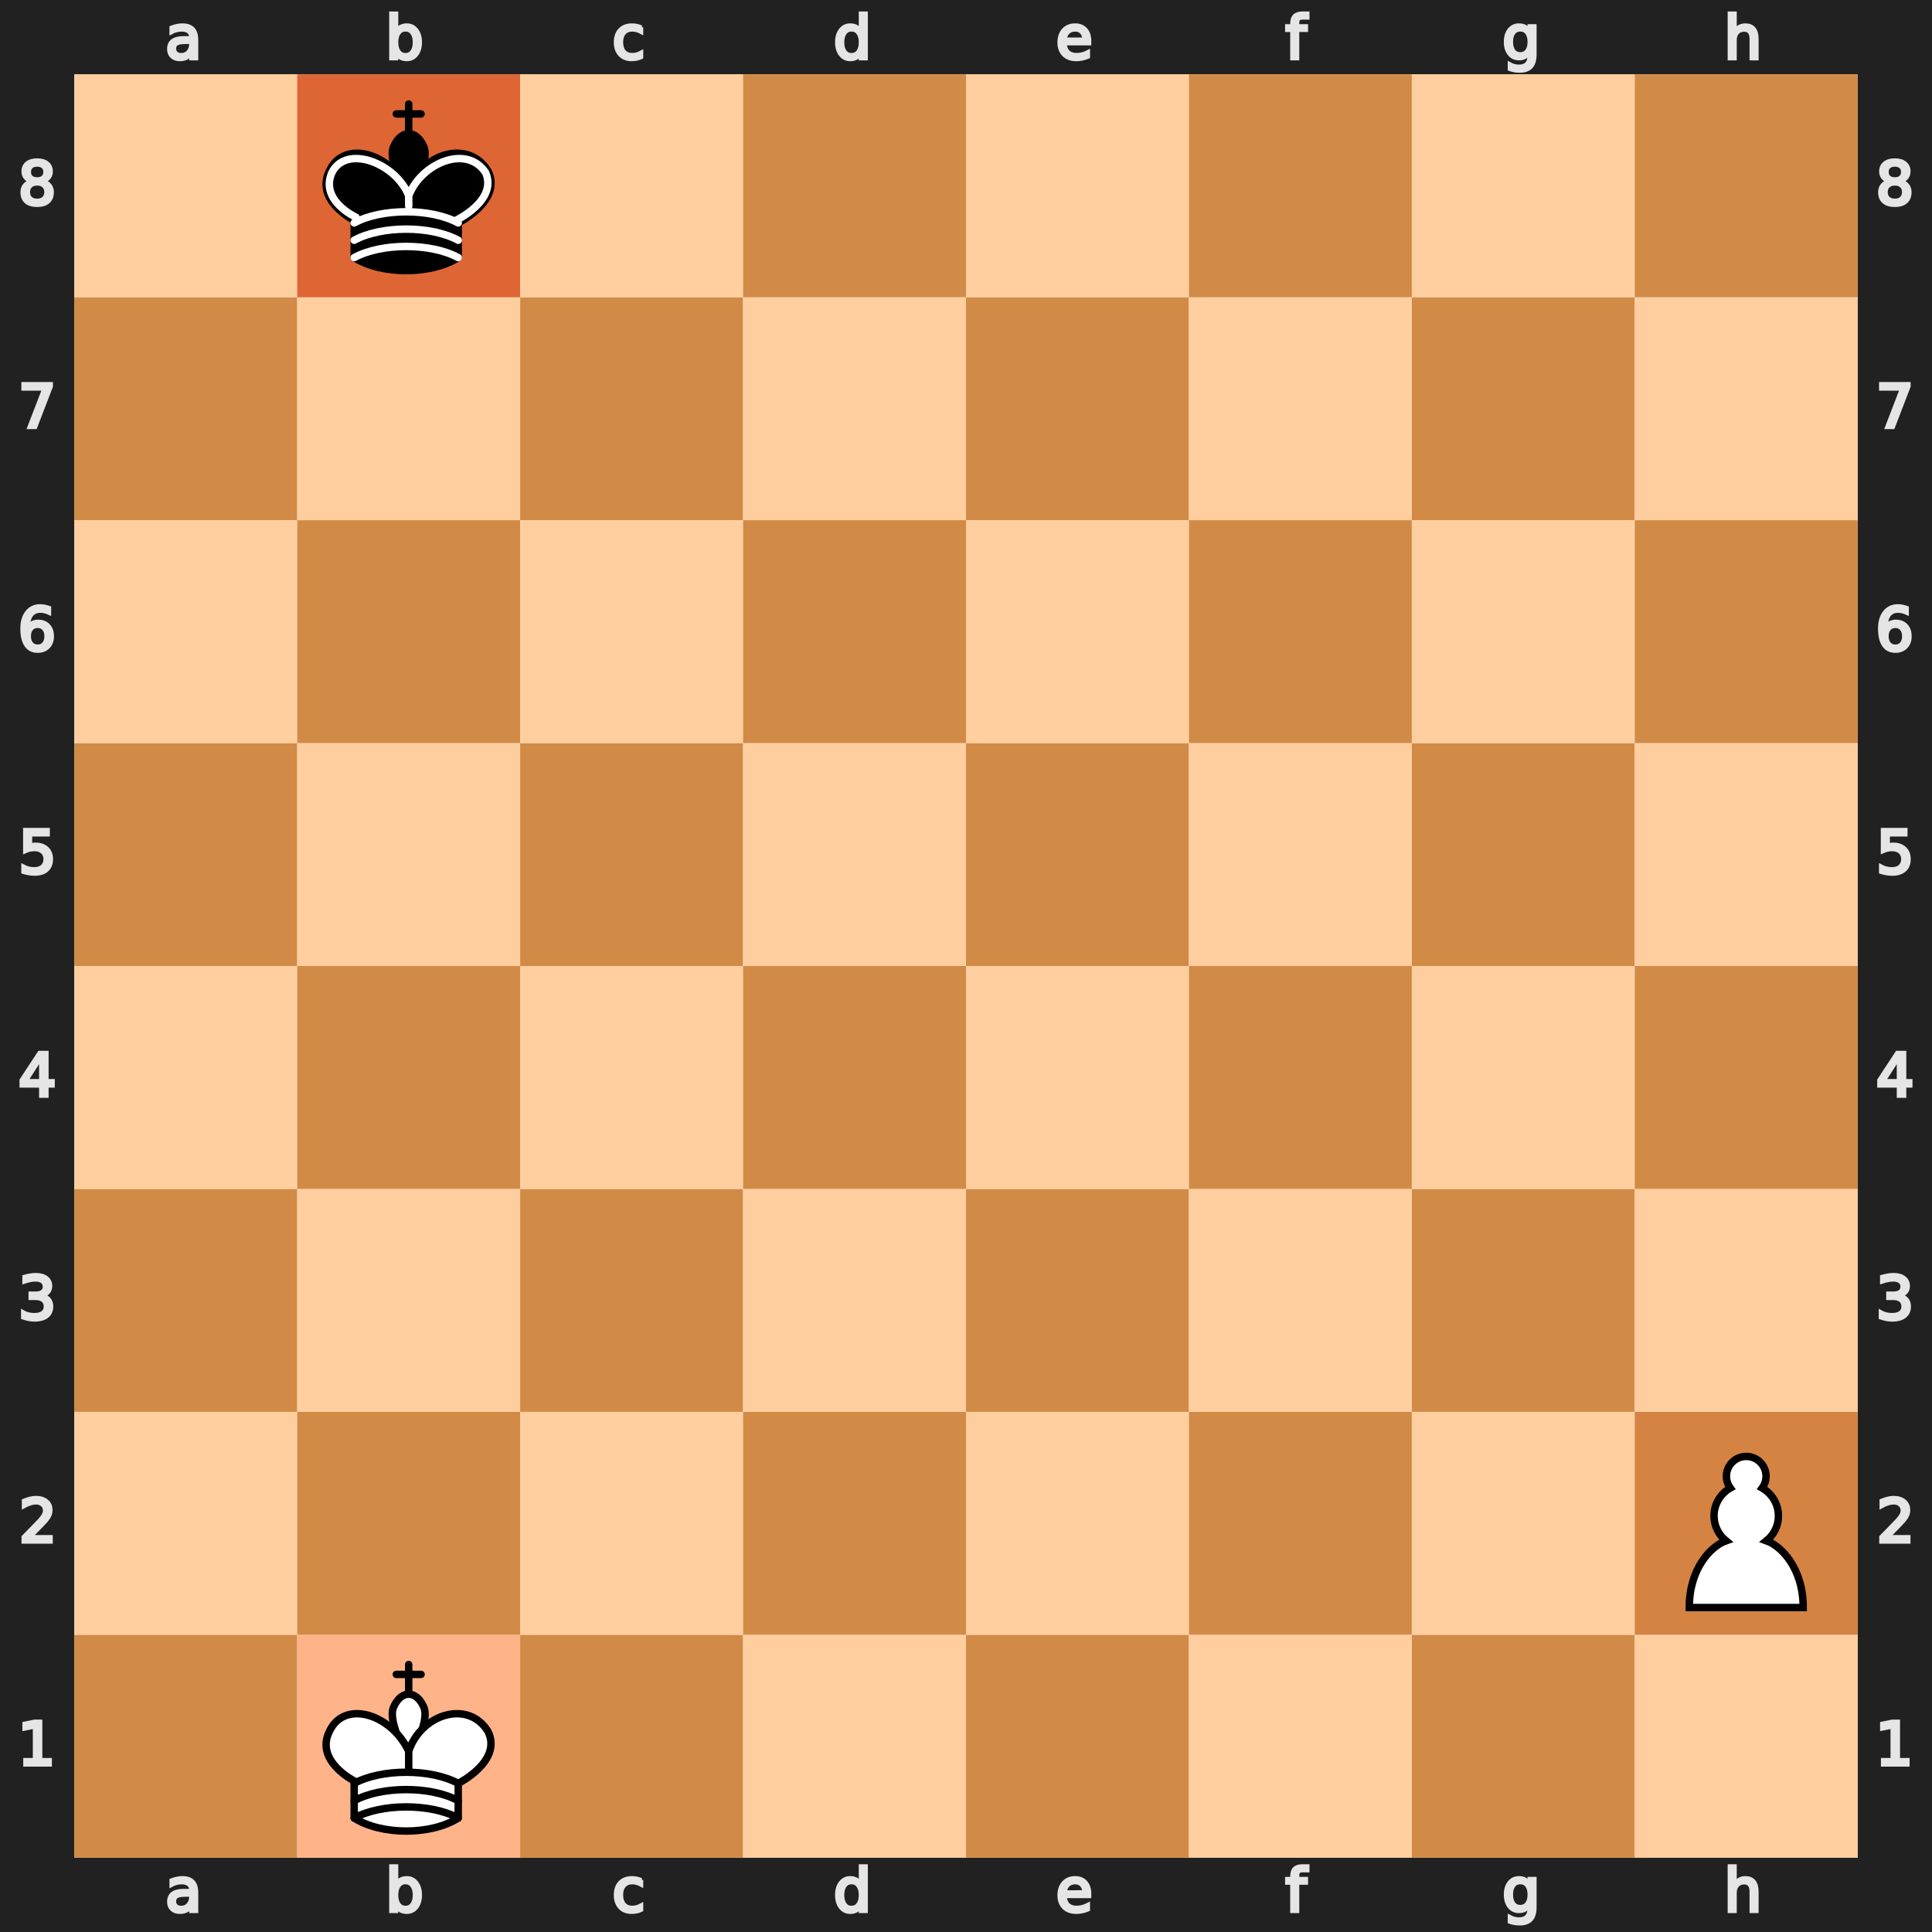
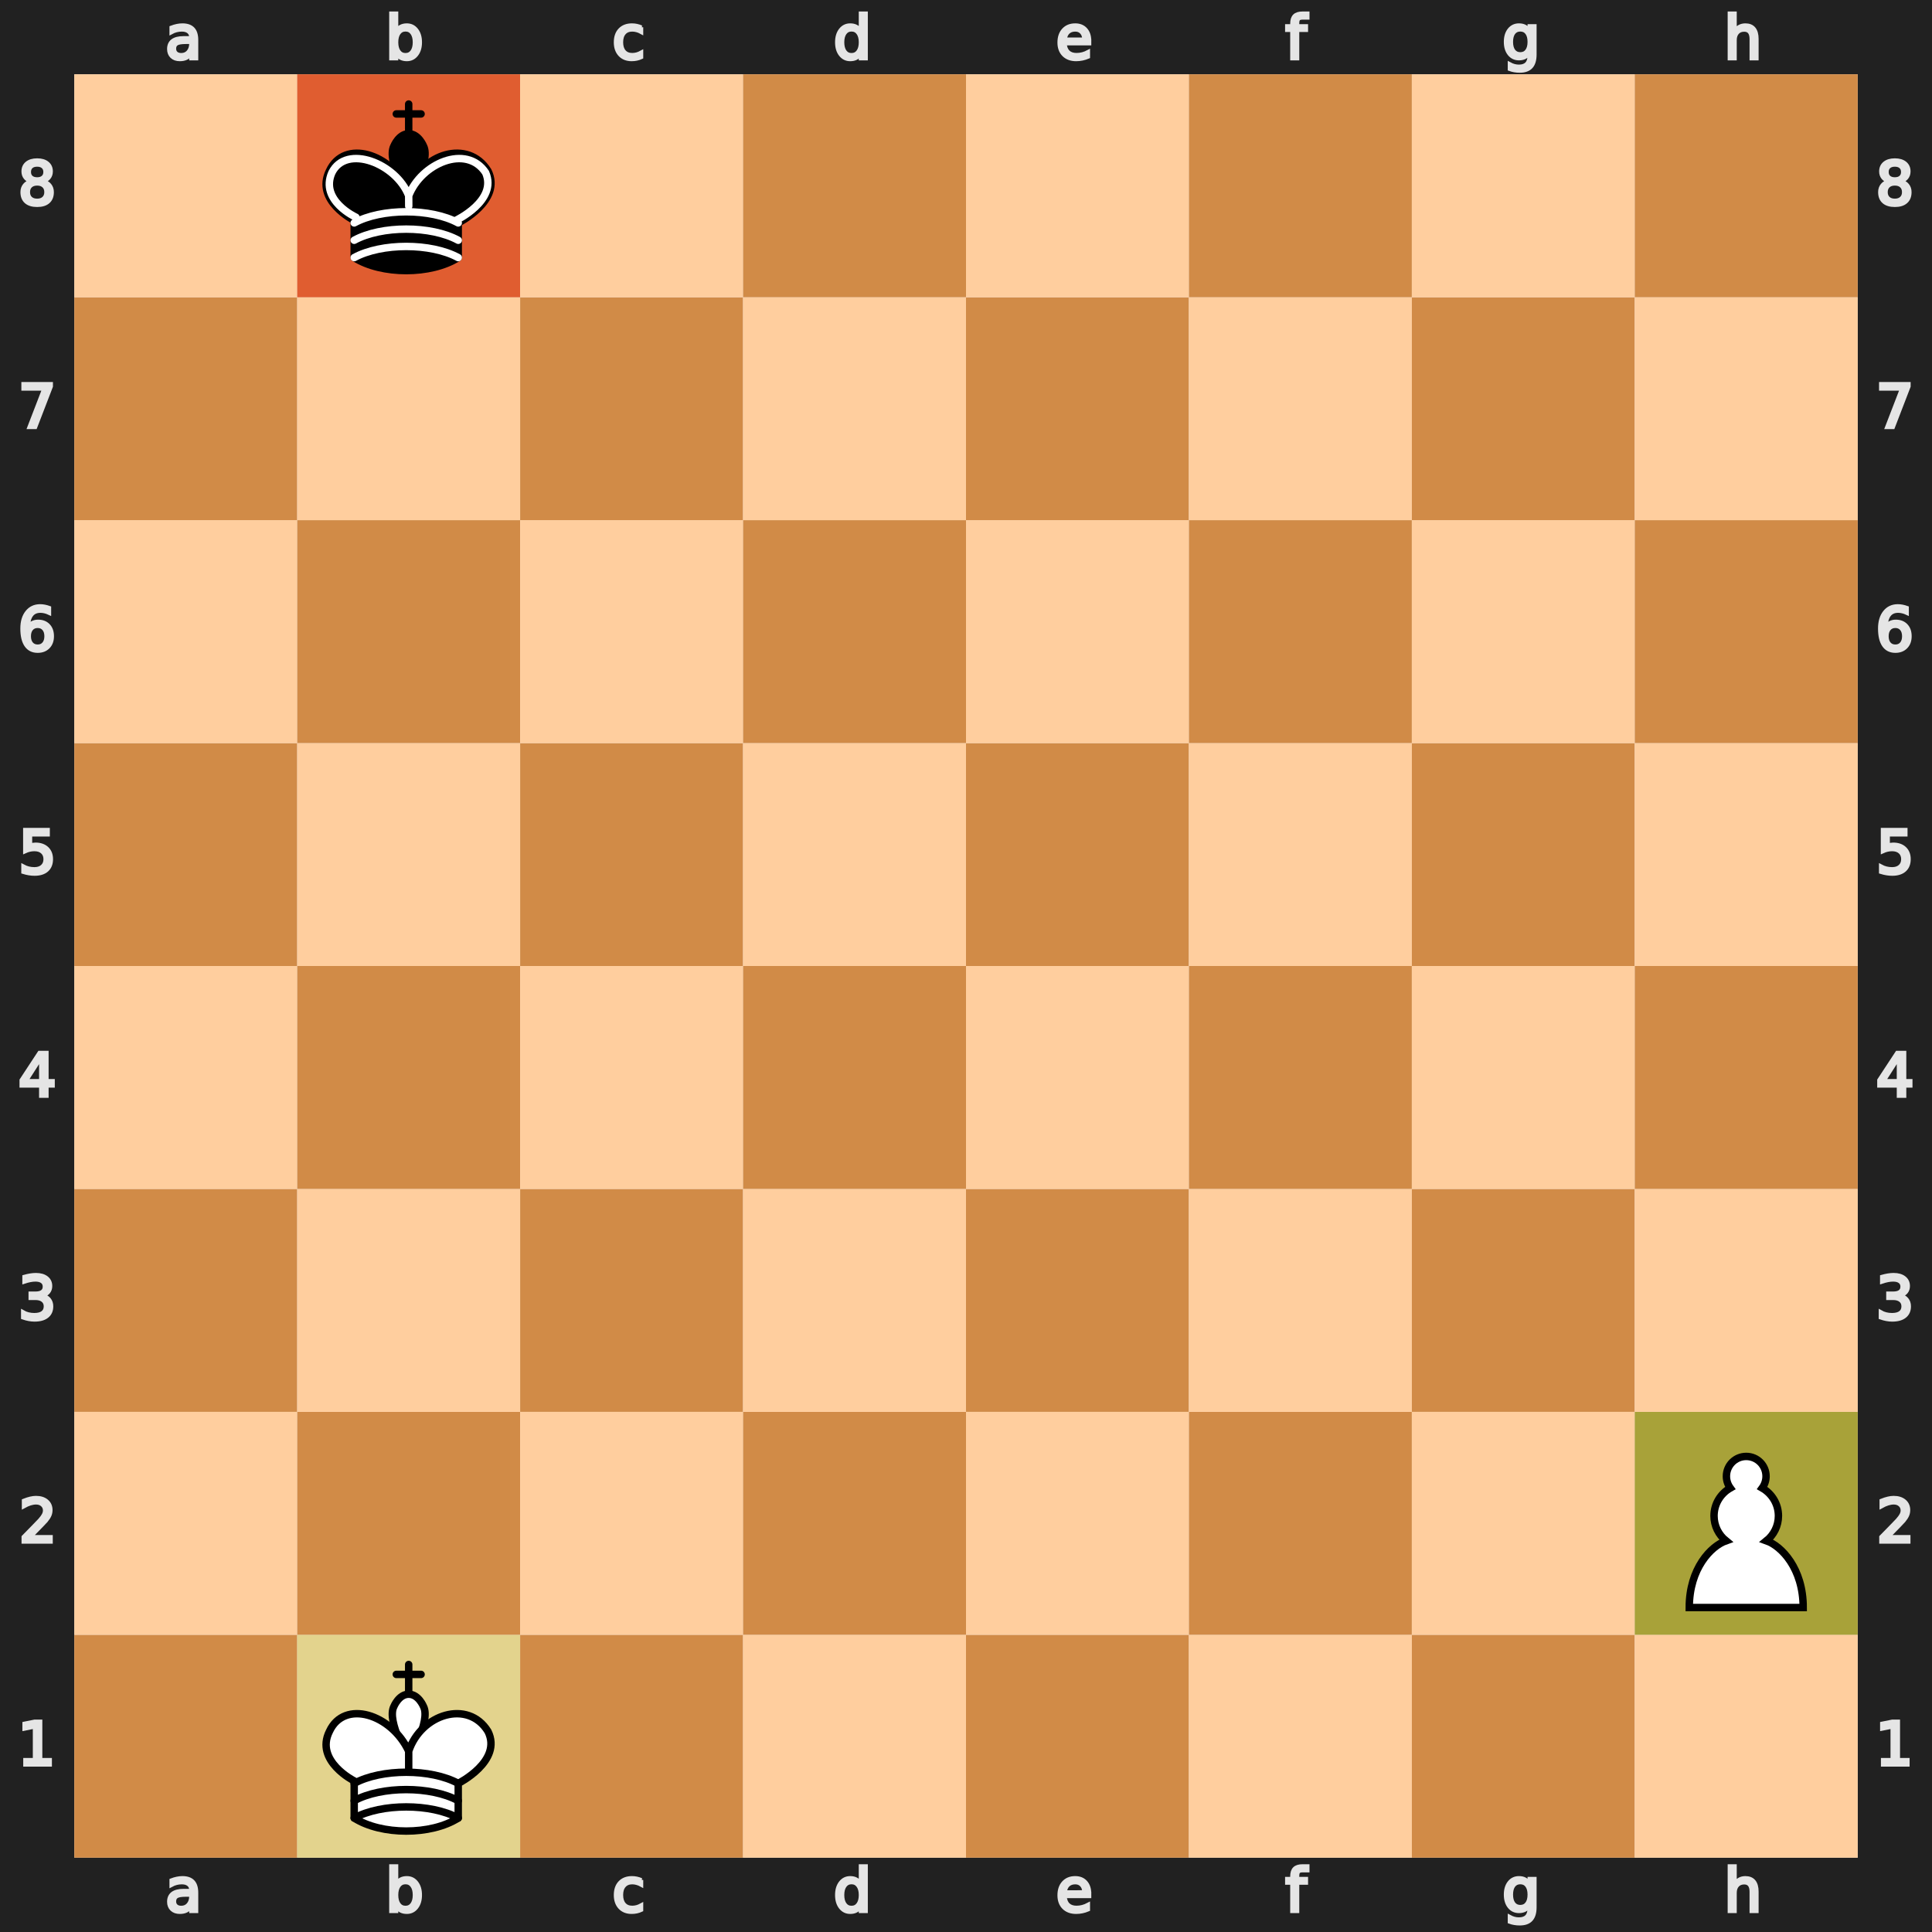
<svg xmlns="http://www.w3.org/2000/svg" xmlns:xlink="http://www.w3.org/1999/xlink" viewBox="0 0 390 390">
  <defs>
    <g id="white-pawn" class="white pawn">
      <path d="M22.5 9c-2.21 0-4 1.79-4 4 0 .89.29 1.71.78 2.38C17.33 16.5 16 18.59 16 21c0 2.03.94 3.84 2.41 5.03-3 1.06-7.41 5.55-7.41 13.47h23c0-7.92-4.41-12.41-7.41-13.47 1.47-1.19 2.41-3 2.41-5.03 0-2.41-1.33-4.5-3.28-5.62.49-.67.78-1.49.78-2.38 0-2.21-1.79-4-4-4z" fill="#fff" stroke="#000" stroke-width="1.5" stroke-linecap="round" />
    </g>
    <g id="white-king" class="white king" fill="none" fill-rule="evenodd" stroke="#000" stroke-width="1.5" stroke-linecap="round" stroke-linejoin="round">
      <path d="M22.5 11.63V6M20 8h5" stroke-linejoin="miter" />
      <path d="M22.5 25s4.5-7.5 3-10.5c0 0-1-2.5-3-2.5s-3 2.5-3 2.5c-1.5 3 3 10.5 3 10.5" fill="#fff" stroke-linecap="butt" stroke-linejoin="miter" />
      <path d="M11.5 37c5.5 3.5 15.5 3.5 21 0v-7s9-4.5 6-10.5c-4-6.5-13.5-3.5-16 4V27v-3.5c-3.5-7.5-13-10.5-16-4-3 6 5 10 5 10V37z" fill="#fff" />
      <path d="M11.5 30c5.5-3 15.5-3 21 0m-21 3.5c5.5-3 15.5-3 21 0m-21 3.5c5.5-3 15.5-3 21 0" />
    </g>
    <g id="black-king" class="black king" fill="none" fill-rule="evenodd" stroke="#000" stroke-width="1.5" stroke-linecap="round" stroke-linejoin="round">
      <path d="M22.5 11.63V6" stroke-linejoin="miter" />
      <path d="M22.5 25s4.5-7.5 3-10.5c0 0-1-2.5-3-2.5s-3 2.5-3 2.5c-1.5 3 3 10.5 3 10.5" fill="#000" stroke-linecap="butt" stroke-linejoin="miter" />
      <path d="M11.5 37c5.5 3.5 15.5 3.5 21 0v-7s9-4.5 6-10.5c-4-6.5-13.5-3.5-16 4V27v-3.5c-3.5-7.5-13-10.5-16-4-3 6 5 10 5 10V37z" fill="#000" />
      <path d="M20 8h5" stroke-linejoin="miter" />
      <path d="M32 29.5s8.5-4 6.03-9.65C34.15 14 25 18 22.5 24.5l.01 2.1-.01-2.1C20 18 9.906 14 6.997 19.85c-2.497 5.65 4.853 9 4.853 9M11.5 30c5.5-3 15.5-3 21 0m-21 3.5c5.5-3 15.5-3 21 0m-21 3.5c5.5-3 15.5-3 21 0" stroke="#fff" />
    </g>
  </defs>
  <rect x="7.5" y="7.5" width="375" height="375" fill="none" stroke="#212121" stroke-width="15" />
  <g transform="translate(20, 1) scale(0.75, 0.75)" fill="#e5e5e5" stroke="#e5e5e5">
    <path d="M23.328 10.016q-1.742 0-2.414.398-.672.398-.672 1.36 0 .765.5 1.218.508.445 1.375.445 1.196 0 1.914-.843.727-.852.727-2.258v-.32zm2.867-.594v4.992h-1.437v-1.328q-.492.797-1.227 1.18-.734.375-1.797.375-1.343 0-2.14-.75-.79-.758-.79-2.024 0-1.476.985-2.226.992-.75 2.953-.75h2.016V8.75q0-.992-.656-1.531-.649-.547-1.829-.547-.75 0-1.46.18-.711.18-1.368.539V6.062q.79-.304 1.532-.453.742-.156 1.445-.156 1.898 0 2.836.984.937.985.937 2.985z" />
  </g>
  <g transform="translate(20, 375) scale(0.75, 0.75)" fill="#e5e5e5" stroke="#e5e5e5">
    <path d="M23.328 10.016q-1.742 0-2.414.398-.672.398-.672 1.36 0 .765.5 1.218.508.445 1.375.445 1.196 0 1.914-.843.727-.852.727-2.258v-.32zm2.867-.594v4.992h-1.437v-1.328q-.492.797-1.227 1.18-.734.375-1.797.375-1.343 0-2.14-.75-.79-.758-.79-2.024 0-1.476.985-2.226.992-.75 2.953-.75h2.016V8.75q0-.992-.656-1.531-.649-.547-1.829-.547-.75 0-1.46.18-.711.18-1.368.539V6.062q.79-.304 1.532-.453.742-.156 1.445-.156 1.898 0 2.836.984.937.985.937 2.985z" />
  </g>
  <g transform="translate(65, 1) scale(0.75, 0.75)" fill="#e5e5e5" stroke="#e5e5e5">
    <path d="M24.922 10.047q0-1.586-.656-2.485-.649-.906-1.79-.906-1.14 0-1.796.906-.649.899-.649 2.485 0 1.586.649 2.492.656.898 1.797.898 1.14 0 1.789-.898.656-.906.656-2.492zm-4.89-3.055q.452-.781 1.14-1.156.695-.383 1.656-.383 1.594 0 2.586 1.266 1 1.265 1 3.328 0 2.062-1 3.328-.992 1.266-2.586 1.266-.96 0-1.656-.375-.688-.383-1.14-1.164v1.312h-1.446V2.258h1.445z" />
  </g>
  <g transform="translate(65, 375) scale(0.75, 0.75)" fill="#e5e5e5" stroke="#e5e5e5">
    <path d="M24.922 10.047q0-1.586-.656-2.485-.649-.906-1.79-.906-1.14 0-1.796.906-.649.899-.649 2.485 0 1.586.649 2.492.656.898 1.797.898 1.14 0 1.789-.898.656-.906.656-2.492zm-4.89-3.055q.452-.781 1.14-1.156.695-.383 1.656-.383 1.594 0 2.586 1.266 1 1.265 1 3.328 0 2.062-1 3.328-.992 1.266-2.586 1.266-.96 0-1.656-.375-.688-.383-1.14-1.164v1.312h-1.446V2.258h1.445z" />
  </g>
  <g transform="translate(110, 1) scale(0.75, 0.75)" fill="#e5e5e5" stroke="#e5e5e5">
    <path d="M25.96 6v1.344q-.608-.336-1.226-.5-.609-.172-1.234-.172-1.398 0-2.172.89-.773.883-.773 2.485 0 1.601.773 2.492.774.883 2.172.883.625 0 1.234-.164.618-.172 1.227-.508v1.328q-.602.281-1.25.422-.64.14-1.367.14-1.977 0-3.14-1.242-1.165-1.242-1.165-3.351 0-2.14 1.172-3.367 1.18-1.227 3.227-1.227.664 0 1.296.14.633.134 1.227.407z" />
  </g>
  <g transform="translate(110, 375) scale(0.75, 0.75)" fill="#e5e5e5" stroke="#e5e5e5">
    <path d="M25.96 6v1.344q-.608-.336-1.226-.5-.609-.172-1.234-.172-1.398 0-2.172.89-.773.883-.773 2.485 0 1.601.773 2.492.774.883 2.172.883.625 0 1.234-.164.618-.172 1.227-.508v1.328q-.602.281-1.25.422-.64.14-1.367.14-1.977 0-3.14-1.242-1.165-1.242-1.165-3.351 0-2.14 1.172-3.367 1.18-1.227 3.227-1.227.664 0 1.296.14.633.134 1.227.407z" />
  </g>
  <g transform="translate(155, 1) scale(0.75, 0.75)" fill="#e5e5e5" stroke="#e5e5e5">
    <path d="M24.973 6.992V2.258h1.437v12.156h-1.437v-1.312q-.453.78-1.149 1.164-.687.375-1.656.375-1.586 0-2.586-1.266-.992-1.266-.992-3.328 0-2.063.992-3.328 1-1.266 2.586-1.266.969 0 1.656.383.696.375 1.149 1.156zm-4.899 3.055q0 1.586.649 2.492.656.898 1.797.898 1.14 0 1.796-.898.657-.906.657-2.492 0-1.586-.657-2.485-.656-.906-1.796-.906-1.141 0-1.797.906-.649.899-.649 2.485z" />
  </g>
  <g transform="translate(155, 375) scale(0.75, 0.75)" fill="#e5e5e5" stroke="#e5e5e5">
    <path d="M24.973 6.992V2.258h1.437v12.156h-1.437v-1.312q-.453.78-1.149 1.164-.687.375-1.656.375-1.586 0-2.586-1.266-.992-1.266-.992-3.328 0-2.063.992-3.328 1-1.266 2.586-1.266.969 0 1.656.383.696.375 1.149 1.156zm-4.899 3.055q0 1.586.649 2.492.656.898 1.797.898 1.14 0 1.796-.898.657-.906.657-2.492 0-1.586-.657-2.485-.656-.906-1.796-.906-1.141 0-1.797.906-.649.899-.649 2.485z" />
  </g>
  <g transform="translate(200, 1) scale(0.75, 0.75)" fill="#e5e5e5" stroke="#e5e5e5">
    <path d="M26.555 9.68v.703h-6.61q.094 1.484.89 2.265.806.774 2.235.774.828 0 1.602-.203.781-.203 1.547-.61v1.36q-.774.328-1.586.5-.813.172-1.649.172-2.093 0-3.32-1.22-1.219-1.218-1.219-3.296 0-2.148 1.157-3.406 1.164-1.266 3.132-1.266 1.766 0 2.79 1.14 1.03 1.134 1.03 3.087zm-1.438-.422q-.015-1.18-.664-1.883-.64-.703-1.703-.703-1.203 0-1.93.68-.718.68-.828 1.914z" />
  </g>
  <g transform="translate(200, 375) scale(0.75, 0.75)" fill="#e5e5e5" stroke="#e5e5e5">
    <path d="M26.555 9.68v.703h-6.61q.094 1.484.89 2.265.806.774 2.235.774.828 0 1.602-.203.781-.203 1.547-.61v1.36q-.774.328-1.586.5-.813.172-1.649.172-2.093 0-3.32-1.22-1.219-1.218-1.219-3.296 0-2.148 1.157-3.406 1.164-1.266 3.132-1.266 1.766 0 2.79 1.14 1.03 1.134 1.03 3.087zm-1.438-.422q-.015-1.18-.664-1.883-.64-.703-1.703-.703-1.203 0-1.93.68-.718.68-.828 1.914z" />
  </g>
  <g transform="translate(245, 1) scale(0.75, 0.75)" fill="#e5e5e5" stroke="#e5e5e5">
    <path d="M25.285 2.258v1.195H23.91q-.773 0-1.078.313-.297.312-.297 1.125v.773h2.367v1.117h-2.367v7.633H21.09V6.781h-1.375V5.664h1.375v-.61q0-1.46.68-2.124.68-.672 2.156-.672z" />
  </g>
  <g transform="translate(245, 375) scale(0.75, 0.75)" fill="#e5e5e5" stroke="#e5e5e5">
    <path d="M25.285 2.258v1.195H23.91q-.773 0-1.078.313-.297.312-.297 1.125v.773h2.367v1.117h-2.367v7.633H21.09V6.781h-1.375V5.664h1.375v-.61q0-1.46.68-2.124.68-.672 2.156-.672z" />
  </g>
  <g transform="translate(290, 1) scale(0.75, 0.75)" fill="#e5e5e5" stroke="#e5e5e5">
    <path d="M24.973 9.937q0-1.562-.649-2.421-.64-.86-1.804-.86-1.157 0-1.805.86-.64.859-.64 2.421 0 1.555.64 2.415.648.859 1.805.859 1.164 0 1.804-.86.649-.859.649-2.414zm1.437 3.391q0 2.234-.992 3.32-.992 1.094-3.04 1.094-.757 0-1.429-.117-.672-.11-1.304-.344v-1.398q.632.344 1.25.508.617.164 1.257.164 1.414 0 2.118-.743.703-.734.703-2.226v-.711q-.446.773-1.141 1.156-.695.383-1.664.383-1.61 0-2.594-1.227-.984-1.226-.984-3.25 0-2.03.984-3.257.985-1.227 2.594-1.227.969 0 1.664.383t1.14 1.156V5.664h1.438z" />
  </g>
  <g transform="translate(290, 375) scale(0.75, 0.75)" fill="#e5e5e5" stroke="#e5e5e5">
    <path d="M24.973 9.937q0-1.562-.649-2.421-.64-.86-1.804-.86-1.157 0-1.805.86-.64.859-.64 2.421 0 1.555.64 2.415.648.859 1.805.859 1.164 0 1.804-.86.649-.859.649-2.414zm1.437 3.391q0 2.234-.992 3.32-.992 1.094-3.04 1.094-.757 0-1.429-.117-.672-.11-1.304-.344v-1.398q.632.344 1.25.508.617.164 1.257.164 1.414 0 2.118-.743.703-.734.703-2.226v-.711q-.446.773-1.141 1.156-.695.383-1.664.383-1.61 0-2.594-1.227-.984-1.226-.984-3.25 0-2.03.984-3.257.985-1.227 2.594-1.227.969 0 1.664.383t1.14 1.156V5.664h1.438z" />
  </g>
  <g transform="translate(335, 1) scale(0.75, 0.75)" fill="#e5e5e5" stroke="#e5e5e5">
    <path d="M26.164 9.133v5.281h-1.437V9.18q0-1.243-.485-1.86-.484-.617-1.453-.617-1.164 0-1.836.742-.672.742-.672 2.024v4.945h-1.445V2.258h1.445v4.765q.516-.789 1.211-1.18.703-.39 1.617-.39 1.508 0 2.282.938.773.93.773 2.742z" />
  </g>
  <g transform="translate(335, 375) scale(0.75, 0.75)" fill="#e5e5e5" stroke="#e5e5e5">
    <path d="M26.164 9.133v5.281h-1.437V9.18q0-1.243-.485-1.86-.484-.617-1.453-.617-1.164 0-1.836.742-.672.742-.672 2.024v4.945h-1.445V2.258h1.445v4.765q.516-.789 1.211-1.18.703-.39 1.617-.39 1.508 0 2.282.938.773.93.773 2.742z" />
  </g>
  <g transform="translate(0, 335) scale(0.75, 0.75)" fill="#e5e5e5" stroke="#e5e5e5">
    <path d="M6.754 26.996h2.578v-8.898l-2.805.562v-1.437l2.79-.563h1.578v10.336h2.578v1.328h-6.72z" />
  </g>
  <g transform="translate(375, 335) scale(0.75, 0.75)" fill="#e5e5e5" stroke="#e5e5e5">
    <path d="M6.754 26.996h2.578v-8.898l-2.805.562v-1.437l2.79-.563h1.578v10.336h2.578v1.328h-6.72z" />
  </g>
  <g transform="translate(0, 290) scale(0.75, 0.75)" fill="#e5e5e5" stroke="#e5e5e5">
    <path d="M8.195 26.996h5.508v1.328H6.297v-1.328q.898-.93 2.445-2.492 1.555-1.57 1.953-2.024.758-.851 1.055-1.437.305-.594.305-1.164 0-.93-.657-1.516-.648-.586-1.695-.586-.742 0-1.57.258-.82.258-1.758.781v-1.593q.953-.383 1.781-.578.828-.196 1.516-.196 1.812 0 2.89.906 1.079.907 1.079 2.422 0 .72-.274 1.368-.265.64-.976 1.515-.196.227-1.243 1.313-1.046 1.078-2.953 3.023z" />
  </g>
  <g transform="translate(375, 290) scale(0.75, 0.75)" fill="#e5e5e5" stroke="#e5e5e5">
    <path d="M8.195 26.996h5.508v1.328H6.297v-1.328q.898-.93 2.445-2.492 1.555-1.57 1.953-2.024.758-.851 1.055-1.437.305-.594.305-1.164 0-.93-.657-1.516-.648-.586-1.695-.586-.742 0-1.57.258-.82.258-1.758.781v-1.593q.953-.383 1.781-.578.828-.196 1.516-.196 1.812 0 2.89.906 1.079.907 1.079 2.422 0 .72-.274 1.368-.265.64-.976 1.515-.196.227-1.243 1.313-1.046 1.078-2.953 3.023z" />
  </g>
  <g transform="translate(0, 245) scale(0.75, 0.75)" fill="#e5e5e5" stroke="#e5e5e5">
    <path d="M11.434 22.035q1.132.242 1.765 1.008.64.766.64 1.89 0 1.727-1.187 2.672-1.187.946-3.375.946-.734 0-1.515-.149-.774-.14-1.602-.43V26.45q.656.383 1.438.578.78.196 1.632.196 1.485 0 2.258-.586.782-.586.782-1.703 0-1.032-.727-1.61-.719-.586-2.008-.586h-1.36v-1.297h1.423q1.164 0 1.78-.46.618-.47.618-1.344 0-.899-.64-1.375-.633-.485-1.82-.485-.65 0-1.391.141-.743.14-1.633.437V16.95q.898-.25 1.68-.375.788-.125 1.484-.125 1.797 0 2.844.82 1.046.813 1.046 2.204 0 .968-.554 1.64-.555.664-1.578.922z" />
  </g>
  <g transform="translate(375, 245) scale(0.75, 0.75)" fill="#e5e5e5" stroke="#e5e5e5">
    <path d="M11.434 22.035q1.132.242 1.765 1.008.64.766.64 1.89 0 1.727-1.187 2.672-1.187.946-3.375.946-.734 0-1.515-.149-.774-.14-1.602-.43V26.45q.656.383 1.438.578.78.196 1.632.196 1.485 0 2.258-.586.782-.586.782-1.703 0-1.032-.727-1.61-.719-.586-2.008-.586h-1.36v-1.297h1.423q1.164 0 1.78-.46.618-.47.618-1.344 0-.899-.64-1.375-.633-.485-1.82-.485-.65 0-1.391.141-.743.14-1.633.437V16.95q.898-.25 1.68-.375.788-.125 1.484-.125 1.797 0 2.844.82 1.046.813 1.046 2.204 0 .968-.554 1.64-.555.664-1.578.922z" />
  </g>
  <g transform="translate(0, 200) scale(0.75, 0.75)" fill="#e5e5e5" stroke="#e5e5e5">
    <path d="M11.016 18.035L7.03 24.262h3.985zm-.414-1.375h1.984v7.602h1.664v1.312h-1.664v2.75h-1.57v-2.75H5.75v-1.523z" />
  </g>
  <g transform="translate(375, 200) scale(0.75, 0.75)" fill="#e5e5e5" stroke="#e5e5e5">
    <path d="M11.016 18.035L7.03 24.262h3.985zm-.414-1.375h1.984v7.602h1.664v1.312h-1.664v2.75h-1.57v-2.75H5.75v-1.523z" />
  </g>
  <g transform="translate(0, 155) scale(0.75, 0.75)" fill="#e5e5e5" stroke="#e5e5e5">
    <path d="M6.719 16.66h6.195v1.328h-4.75v2.86q.344-.118.688-.172.343-.063.687-.063 1.953 0 3.094 1.07 1.14 1.07 1.14 2.899 0 1.883-1.171 2.93-1.172 1.039-3.305 1.039-.735 0-1.5-.125-.758-.125-1.57-.375v-1.586q.703.383 1.453.57.75.188 1.586.188 1.351 0 2.14-.711.79-.711.79-1.93 0-1.219-.79-1.93-.789-.71-2.14-.71-.633 0-1.266.14-.625.14-1.281.438z" />
  </g>
  <g transform="translate(375, 155) scale(0.75, 0.75)" fill="#e5e5e5" stroke="#e5e5e5">
    <path d="M6.719 16.66h6.195v1.328h-4.75v2.86q.344-.118.688-.172.343-.063.687-.063 1.953 0 3.094 1.07 1.14 1.07 1.14 2.899 0 1.883-1.171 2.93-1.172 1.039-3.305 1.039-.735 0-1.5-.125-.758-.125-1.57-.375v-1.586q.703.383 1.453.57.75.188 1.586.188 1.351 0 2.14-.711.79-.711.79-1.93 0-1.219-.79-1.93-.789-.71-2.14-.71-.633 0-1.266.14-.625.14-1.281.438z" />
  </g>
  <g transform="translate(0, 110) scale(0.75, 0.75)" fill="#e5e5e5" stroke="#e5e5e5">
    <path d="M10.137 21.863q-1.063 0-1.688.727-.617.726-.617 1.992 0 1.258.617 1.992.625.727 1.688.727 1.062 0 1.68-.727.624-.734.624-1.992 0-1.266-.625-1.992-.617-.727-1.68-.727zm3.133-4.945v1.437q-.594-.28-1.204-.43-.601-.148-1.195-.148-1.562 0-2.39 1.055-.82 1.055-.938 3.188.46-.68 1.156-1.04.696-.367 1.531-.367 1.758 0 2.774 1.07 1.023 1.063 1.023 2.899 0 1.797-1.062 2.883-1.063 1.086-2.828 1.086-2.024 0-3.094-1.547-1.07-1.555-1.07-4.5 0-2.766 1.312-4.406 1.313-1.649 3.524-1.649.593 0 1.195.117.61.118 1.266.352z" />
  </g>
  <g transform="translate(375, 110) scale(0.75, 0.75)" fill="#e5e5e5" stroke="#e5e5e5">
    <path d="M10.137 21.863q-1.063 0-1.688.727-.617.726-.617 1.992 0 1.258.617 1.992.625.727 1.688.727 1.062 0 1.68-.727.624-.734.624-1.992 0-1.266-.625-1.992-.617-.727-1.68-.727zm3.133-4.945v1.437q-.594-.28-1.204-.43-.601-.148-1.195-.148-1.562 0-2.39 1.055-.82 1.055-.938 3.188.46-.68 1.156-1.04.696-.367 1.531-.367 1.758 0 2.774 1.07 1.023 1.063 1.023 2.899 0 1.797-1.062 2.883-1.063 1.086-2.828 1.086-2.024 0-3.094-1.547-1.07-1.555-1.07-4.5 0-2.766 1.312-4.406 1.313-1.649 3.524-1.649.593 0 1.195.117.61.118 1.266.352z" />
  </g>
  <g transform="translate(0, 65) scale(0.75, 0.75)" fill="#e5e5e5" stroke="#e5e5e5">
    <path d="M6.25 16.66h7.5v.672L9.516 28.324H7.867l3.985-10.336H6.25z" />
  </g>
  <g transform="translate(375, 65) scale(0.75, 0.75)" fill="#e5e5e5" stroke="#e5e5e5">
    <path d="M6.25 16.66h7.5v.672L9.516 28.324H7.867l3.985-10.336H6.25z" />
  </g>
  <g transform="translate(0, 20) scale(0.75, 0.75)" fill="#e5e5e5" stroke="#e5e5e5">
    <path d="M10 22.785q-1.125 0-1.773.602-.641.601-.641 1.656t.64 1.656q.649.602 1.774.602t1.773-.602q.649-.61.649-1.656 0-1.055-.649-1.656-.64-.602-1.773-.602zm-1.578-.672q-1.016-.25-1.586-.945-.563-.695-.563-1.695 0-1.399.993-2.211 1-.813 2.734-.813 1.742 0 2.734.813.993.812.993 2.21 0 1-.57 1.696-.563.695-1.571.945 1.14.266 1.773 1.04.641.773.641 1.89 0 1.695-1.04 2.602-1.03.906-2.96.906t-2.969-.906Q6 26.738 6 25.043q0-1.117.64-1.89.641-.774 1.782-1.04zm-.578-2.492q0 .906.562 1.414.57.508 1.594.508 1.016 0 1.586-.508.578-.508.578-1.414 0-.906-.578-1.414-.57-.508-1.586-.508-1.023 0-1.594.508-.562.508-.562 1.414z" />
  </g>
  <g transform="translate(375, 20) scale(0.75, 0.75)" fill="#e5e5e5" stroke="#e5e5e5">
    <path d="M10 22.785q-1.125 0-1.773.602-.641.601-.641 1.656t.64 1.656q.649.602 1.774.602t1.773-.602q.649-.61.649-1.656 0-1.055-.649-1.656-.64-.602-1.773-.602zm-1.578-.672q-1.016-.25-1.586-.945-.563-.695-.563-1.695 0-1.399.993-2.211 1-.813 2.734-.813 1.742 0 2.734.813.993.812.993 2.21 0 1-.57 1.696-.563.695-1.571.945 1.14.266 1.773 1.04.641.773.641 1.89 0 1.695-1.04 2.602-1.03.906-2.96.906t-2.969-.906Q6 26.738 6 25.043q0-1.117.64-1.89.641-.774 1.782-1.04zm-.578-2.492q0 .906.562 1.414.57.508 1.594.508 1.016 0 1.586-.508.578-.508.578-1.414 0-.906-.578-1.414-.57-.508-1.586-.508-1.023 0-1.594.508-.562.508-.562 1.414z" />
  </g>
  <rect x="15" y="330" width="45" height="45" class="square dark a1" stroke="none" fill="#d18b47" />
  <rect x="15" y="330" width="45" height="45" stroke="none" fill="rgba(255, 0, 0, 0.0)" />
  <rect x="60" y="330" width="45" height="45" class="square light b1" stroke="none" fill="#ffce9e" />
-   <rect x="60" y="330" width="45" height="45" stroke="none" fill="rgba(255, 0, 0, 0.135)" />
+   <rect x="60" y="330" width="45" height="45" stroke="none" fill="rgba(0, 255, 0, 0.113)" />
  <rect x="105" y="330" width="45" height="45" class="square dark c1" stroke="none" fill="#d18b47" />
  <rect x="105" y="330" width="45" height="45" stroke="none" fill="rgba(255, 0, 0, 0.0)" />
  <rect x="150" y="330" width="45" height="45" class="square light d1" stroke="none" fill="#ffce9e" />
  <rect x="150" y="330" width="45" height="45" stroke="none" fill="rgba(255, 0, 0, 0.0)" />
  <rect x="195" y="330" width="45" height="45" class="square dark e1" stroke="none" fill="#d18b47" />
  <rect x="195" y="330" width="45" height="45" stroke="none" fill="rgba(255, 0, 0, 0.0)" />
  <rect x="240" y="330" width="45" height="45" class="square light f1" stroke="none" fill="#ffce9e" />
  <rect x="240" y="330" width="45" height="45" stroke="none" fill="rgba(255, 0, 0, 0.0)" />
  <rect x="285" y="330" width="45" height="45" class="square dark g1" stroke="none" fill="#d18b47" />
  <rect x="285" y="330" width="45" height="45" stroke="none" fill="rgba(255, 0, 0, 0.0)" />
  <rect x="330" y="330" width="45" height="45" class="square light h1" stroke="none" fill="#ffce9e" />
  <rect x="330" y="330" width="45" height="45" stroke="none" fill="rgba(255, 0, 0, 0.0)" />
  <rect x="15" y="285" width="45" height="45" class="square light a2" stroke="none" fill="#ffce9e" />
  <rect x="15" y="285" width="45" height="45" stroke="none" fill="rgba(255, 0, 0, 0.0)" />
  <rect x="60" y="285" width="45" height="45" class="square dark b2" stroke="none" fill="#d18b47" />
  <rect x="60" y="285" width="45" height="45" stroke="none" fill="rgba(255, 0, 0, 0.0)" />
  <rect x="105" y="285" width="45" height="45" class="square light c2" stroke="none" fill="#ffce9e" />
  <rect x="105" y="285" width="45" height="45" stroke="none" fill="rgba(255, 0, 0, 0.0)" />
  <rect x="150" y="285" width="45" height="45" class="square dark d2" stroke="none" fill="#d18b47" />
  <rect x="150" y="285" width="45" height="45" stroke="none" fill="rgba(255, 0, 0, 0.0)" />
  <rect x="195" y="285" width="45" height="45" class="square light e2" stroke="none" fill="#ffce9e" />
  <rect x="195" y="285" width="45" height="45" stroke="none" fill="rgba(255, 0, 0, 0.0)" />
  <rect x="240" y="285" width="45" height="45" class="square dark f2" stroke="none" fill="#d18b47" />
  <rect x="240" y="285" width="45" height="45" stroke="none" fill="rgba(255, 0, 0, 0.0)" />
  <rect x="285" y="285" width="45" height="45" class="square light g2" stroke="none" fill="#ffce9e" />
  <rect x="285" y="285" width="45" height="45" stroke="none" fill="rgba(255, 0, 0, 0.0)" />
  <rect x="330" y="285" width="45" height="45" class="square dark h2" stroke="none" fill="#d18b47" />
-   <rect x="330" y="285" width="45" height="45" stroke="none" fill="rgba(255, 0, 0, 0.057)" />
+   <rect x="330" y="285" width="45" height="45" stroke="none" fill="rgba(0, 255, 0, 0.196)" />
  <rect x="15" y="240" width="45" height="45" class="square dark a3" stroke="none" fill="#d18b47" />
  <rect x="15" y="240" width="45" height="45" stroke="none" fill="rgba(255, 0, 0, 0.0)" />
  <rect x="60" y="240" width="45" height="45" class="square light b3" stroke="none" fill="#ffce9e" />
  <rect x="60" y="240" width="45" height="45" stroke="none" fill="rgba(255, 0, 0, 0.0)" />
  <rect x="105" y="240" width="45" height="45" class="square dark c3" stroke="none" fill="#d18b47" />
  <rect x="105" y="240" width="45" height="45" stroke="none" fill="rgba(255, 0, 0, 0.0)" />
  <rect x="150" y="240" width="45" height="45" class="square light d3" stroke="none" fill="#ffce9e" />
  <rect x="150" y="240" width="45" height="45" stroke="none" fill="rgba(255, 0, 0, 0.0)" />
  <rect x="195" y="240" width="45" height="45" class="square dark e3" stroke="none" fill="#d18b47" />
  <rect x="195" y="240" width="45" height="45" stroke="none" fill="rgba(255, 0, 0, 0.0)" />
  <rect x="240" y="240" width="45" height="45" class="square light f3" stroke="none" fill="#ffce9e" />
  <rect x="240" y="240" width="45" height="45" stroke="none" fill="rgba(255, 0, 0, 0.0)" />
  <rect x="285" y="240" width="45" height="45" class="square dark g3" stroke="none" fill="#d18b47" />
  <rect x="285" y="240" width="45" height="45" stroke="none" fill="rgba(255, 0, 0, 0.0)" />
  <rect x="330" y="240" width="45" height="45" class="square light h3" stroke="none" fill="#ffce9e" />
  <rect x="330" y="240" width="45" height="45" stroke="none" fill="rgba(255, 0, 0, 0.0)" />
  <rect x="15" y="195" width="45" height="45" class="square light a4" stroke="none" fill="#ffce9e" />
  <rect x="15" y="195" width="45" height="45" stroke="none" fill="rgba(255, 0, 0, 0.0)" />
  <rect x="60" y="195" width="45" height="45" class="square dark b4" stroke="none" fill="#d18b47" />
  <rect x="60" y="195" width="45" height="45" stroke="none" fill="rgba(255, 0, 0, 0.0)" />
  <rect x="105" y="195" width="45" height="45" class="square light c4" stroke="none" fill="#ffce9e" />
  <rect x="105" y="195" width="45" height="45" stroke="none" fill="rgba(255, 0, 0, 0.0)" />
  <rect x="150" y="195" width="45" height="45" class="square dark d4" stroke="none" fill="#d18b47" />
  <rect x="150" y="195" width="45" height="45" stroke="none" fill="rgba(255, 0, 0, 0.0)" />
  <rect x="195" y="195" width="45" height="45" class="square light e4" stroke="none" fill="#ffce9e" />
  <rect x="195" y="195" width="45" height="45" stroke="none" fill="rgba(255, 0, 0, 0.0)" />
  <rect x="240" y="195" width="45" height="45" class="square dark f4" stroke="none" fill="#d18b47" />
  <rect x="240" y="195" width="45" height="45" stroke="none" fill="rgba(255, 0, 0, 0.0)" />
  <rect x="285" y="195" width="45" height="45" class="square light g4" stroke="none" fill="#ffce9e" />
  <rect x="285" y="195" width="45" height="45" stroke="none" fill="rgba(255, 0, 0, 0.0)" />
  <rect x="330" y="195" width="45" height="45" class="square dark h4" stroke="none" fill="#d18b47" />
  <rect x="330" y="195" width="45" height="45" stroke="none" fill="rgba(255, 0, 0, 0.0)" />
  <rect x="15" y="150" width="45" height="45" class="square dark a5" stroke="none" fill="#d18b47" />
  <rect x="15" y="150" width="45" height="45" stroke="none" fill="rgba(255, 0, 0, 0.0)" />
  <rect x="60" y="150" width="45" height="45" class="square light b5" stroke="none" fill="#ffce9e" />
  <rect x="60" y="150" width="45" height="45" stroke="none" fill="rgba(255, 0, 0, 0.0)" />
  <rect x="105" y="150" width="45" height="45" class="square dark c5" stroke="none" fill="#d18b47" />
  <rect x="105" y="150" width="45" height="45" stroke="none" fill="rgba(255, 0, 0, 0.0)" />
  <rect x="150" y="150" width="45" height="45" class="square light d5" stroke="none" fill="#ffce9e" />
  <rect x="150" y="150" width="45" height="45" stroke="none" fill="rgba(255, 0, 0, 0.0)" />
  <rect x="195" y="150" width="45" height="45" class="square dark e5" stroke="none" fill="#d18b47" />
  <rect x="195" y="150" width="45" height="45" stroke="none" fill="rgba(255, 0, 0, 0.0)" />
  <rect x="240" y="150" width="45" height="45" class="square light f5" stroke="none" fill="#ffce9e" />
  <rect x="240" y="150" width="45" height="45" stroke="none" fill="rgba(255, 0, 0, 0.0)" />
  <rect x="285" y="150" width="45" height="45" class="square dark g5" stroke="none" fill="#d18b47" />
  <rect x="285" y="150" width="45" height="45" stroke="none" fill="rgba(255, 0, 0, 0.0)" />
  <rect x="330" y="150" width="45" height="45" class="square light h5" stroke="none" fill="#ffce9e" />
  <rect x="330" y="150" width="45" height="45" stroke="none" fill="rgba(255, 0, 0, 0.0)" />
  <rect x="15" y="105" width="45" height="45" class="square light a6" stroke="none" fill="#ffce9e" />
  <rect x="15" y="105" width="45" height="45" stroke="none" fill="rgba(255, 0, 0, 0.0)" />
  <rect x="60" y="105" width="45" height="45" class="square dark b6" stroke="none" fill="#d18b47" />
  <rect x="60" y="105" width="45" height="45" stroke="none" fill="rgba(255, 0, 0, 0.0)" />
  <rect x="105" y="105" width="45" height="45" class="square light c6" stroke="none" fill="#ffce9e" />
  <rect x="105" y="105" width="45" height="45" stroke="none" fill="rgba(255, 0, 0, 0.0)" />
  <rect x="150" y="105" width="45" height="45" class="square dark d6" stroke="none" fill="#d18b47" />
  <rect x="150" y="105" width="45" height="45" stroke="none" fill="rgba(255, 0, 0, 0.0)" />
  <rect x="195" y="105" width="45" height="45" class="square light e6" stroke="none" fill="#ffce9e" />
  <rect x="195" y="105" width="45" height="45" stroke="none" fill="rgba(255, 0, 0, 0.0)" />
  <rect x="240" y="105" width="45" height="45" class="square dark f6" stroke="none" fill="#d18b47" />
  <rect x="240" y="105" width="45" height="45" stroke="none" fill="rgba(255, 0, 0, 0.0)" />
  <rect x="285" y="105" width="45" height="45" class="square light g6" stroke="none" fill="#ffce9e" />
  <rect x="285" y="105" width="45" height="45" stroke="none" fill="rgba(255, 0, 0, 0.0)" />
  <rect x="330" y="105" width="45" height="45" class="square dark h6" stroke="none" fill="#d18b47" />
  <rect x="330" y="105" width="45" height="45" stroke="none" fill="rgba(255, 0, 0, 0.0)" />
  <rect x="15" y="60" width="45" height="45" class="square dark a7" stroke="none" fill="#d18b47" />
  <rect x="15" y="60" width="45" height="45" stroke="none" fill="rgba(255, 0, 0, 0.0)" />
  <rect x="60" y="60" width="45" height="45" class="square light b7" stroke="none" fill="#ffce9e" />
  <rect x="60" y="60" width="45" height="45" stroke="none" fill="rgba(255, 0, 0, 0.0)" />
  <rect x="105" y="60" width="45" height="45" class="square dark c7" stroke="none" fill="#d18b47" />
  <rect x="105" y="60" width="45" height="45" stroke="none" fill="rgba(255, 0, 0, 0.0)" />
  <rect x="150" y="60" width="45" height="45" class="square light d7" stroke="none" fill="#ffce9e" />
  <rect x="150" y="60" width="45" height="45" stroke="none" fill="rgba(255, 0, 0, 0.0)" />
  <rect x="195" y="60" width="45" height="45" class="square dark e7" stroke="none" fill="#d18b47" />
  <rect x="195" y="60" width="45" height="45" stroke="none" fill="rgba(255, 0, 0, 0.0)" />
  <rect x="240" y="60" width="45" height="45" class="square light f7" stroke="none" fill="#ffce9e" />
  <rect x="240" y="60" width="45" height="45" stroke="none" fill="rgba(255, 0, 0, 0.0)" />
  <rect x="285" y="60" width="45" height="45" class="square dark g7" stroke="none" fill="#d18b47" />
  <rect x="285" y="60" width="45" height="45" stroke="none" fill="rgba(255, 0, 0, 0.0)" />
  <rect x="330" y="60" width="45" height="45" class="square light h7" stroke="none" fill="#ffce9e" />
  <rect x="330" y="60" width="45" height="45" stroke="none" fill="rgba(255, 0, 0, 0.0)" />
  <rect x="15" y="15" width="45" height="45" class="square light a8" stroke="none" fill="#ffce9e" />
  <rect x="15" y="15" width="45" height="45" stroke="none" fill="rgba(255, 0, 0, 0.0)" />
  <rect x="60" y="15" width="45" height="45" class="square dark b8" stroke="none" fill="#d18b47" />
-   <rect x="60" y="15" width="45" height="45" stroke="none" fill="rgba(255, 0, 0, 0.262)" />
+   <rect x="60" y="15" width="45" height="45" stroke="none" fill="rgba(255, 0, 0, 0.33)" />
  <rect x="105" y="15" width="45" height="45" class="square light c8" stroke="none" fill="#ffce9e" />
  <rect x="105" y="15" width="45" height="45" stroke="none" fill="rgba(255, 0, 0, 0.0)" />
  <rect x="150" y="15" width="45" height="45" class="square dark d8" stroke="none" fill="#d18b47" />
  <rect x="150" y="15" width="45" height="45" stroke="none" fill="rgba(255, 0, 0, 0.0)" />
  <rect x="195" y="15" width="45" height="45" class="square light e8" stroke="none" fill="#ffce9e" />
  <rect x="195" y="15" width="45" height="45" stroke="none" fill="rgba(255, 0, 0, 0.0)" />
  <rect x="240" y="15" width="45" height="45" class="square dark f8" stroke="none" fill="#d18b47" />
  <rect x="240" y="15" width="45" height="45" stroke="none" fill="rgba(255, 0, 0, 0.0)" />
  <rect x="285" y="15" width="45" height="45" class="square light g8" stroke="none" fill="#ffce9e" />
  <rect x="285" y="15" width="45" height="45" stroke="none" fill="rgba(255, 0, 0, 0.0)" />
  <rect x="330" y="15" width="45" height="45" class="square dark h8" stroke="none" fill="#d18b47" />
  <rect x="330" y="15" width="45" height="45" stroke="none" fill="rgba(255, 0, 0, 0.0)" />
  <use href="#white-king" xlink:href="#white-king" transform="translate(60, 330)" />
  <use href="#white-pawn" xlink:href="#white-pawn" transform="translate(330, 285)" />
  <use href="#black-king" xlink:href="#black-king" transform="translate(60, 15)" />
</svg>
